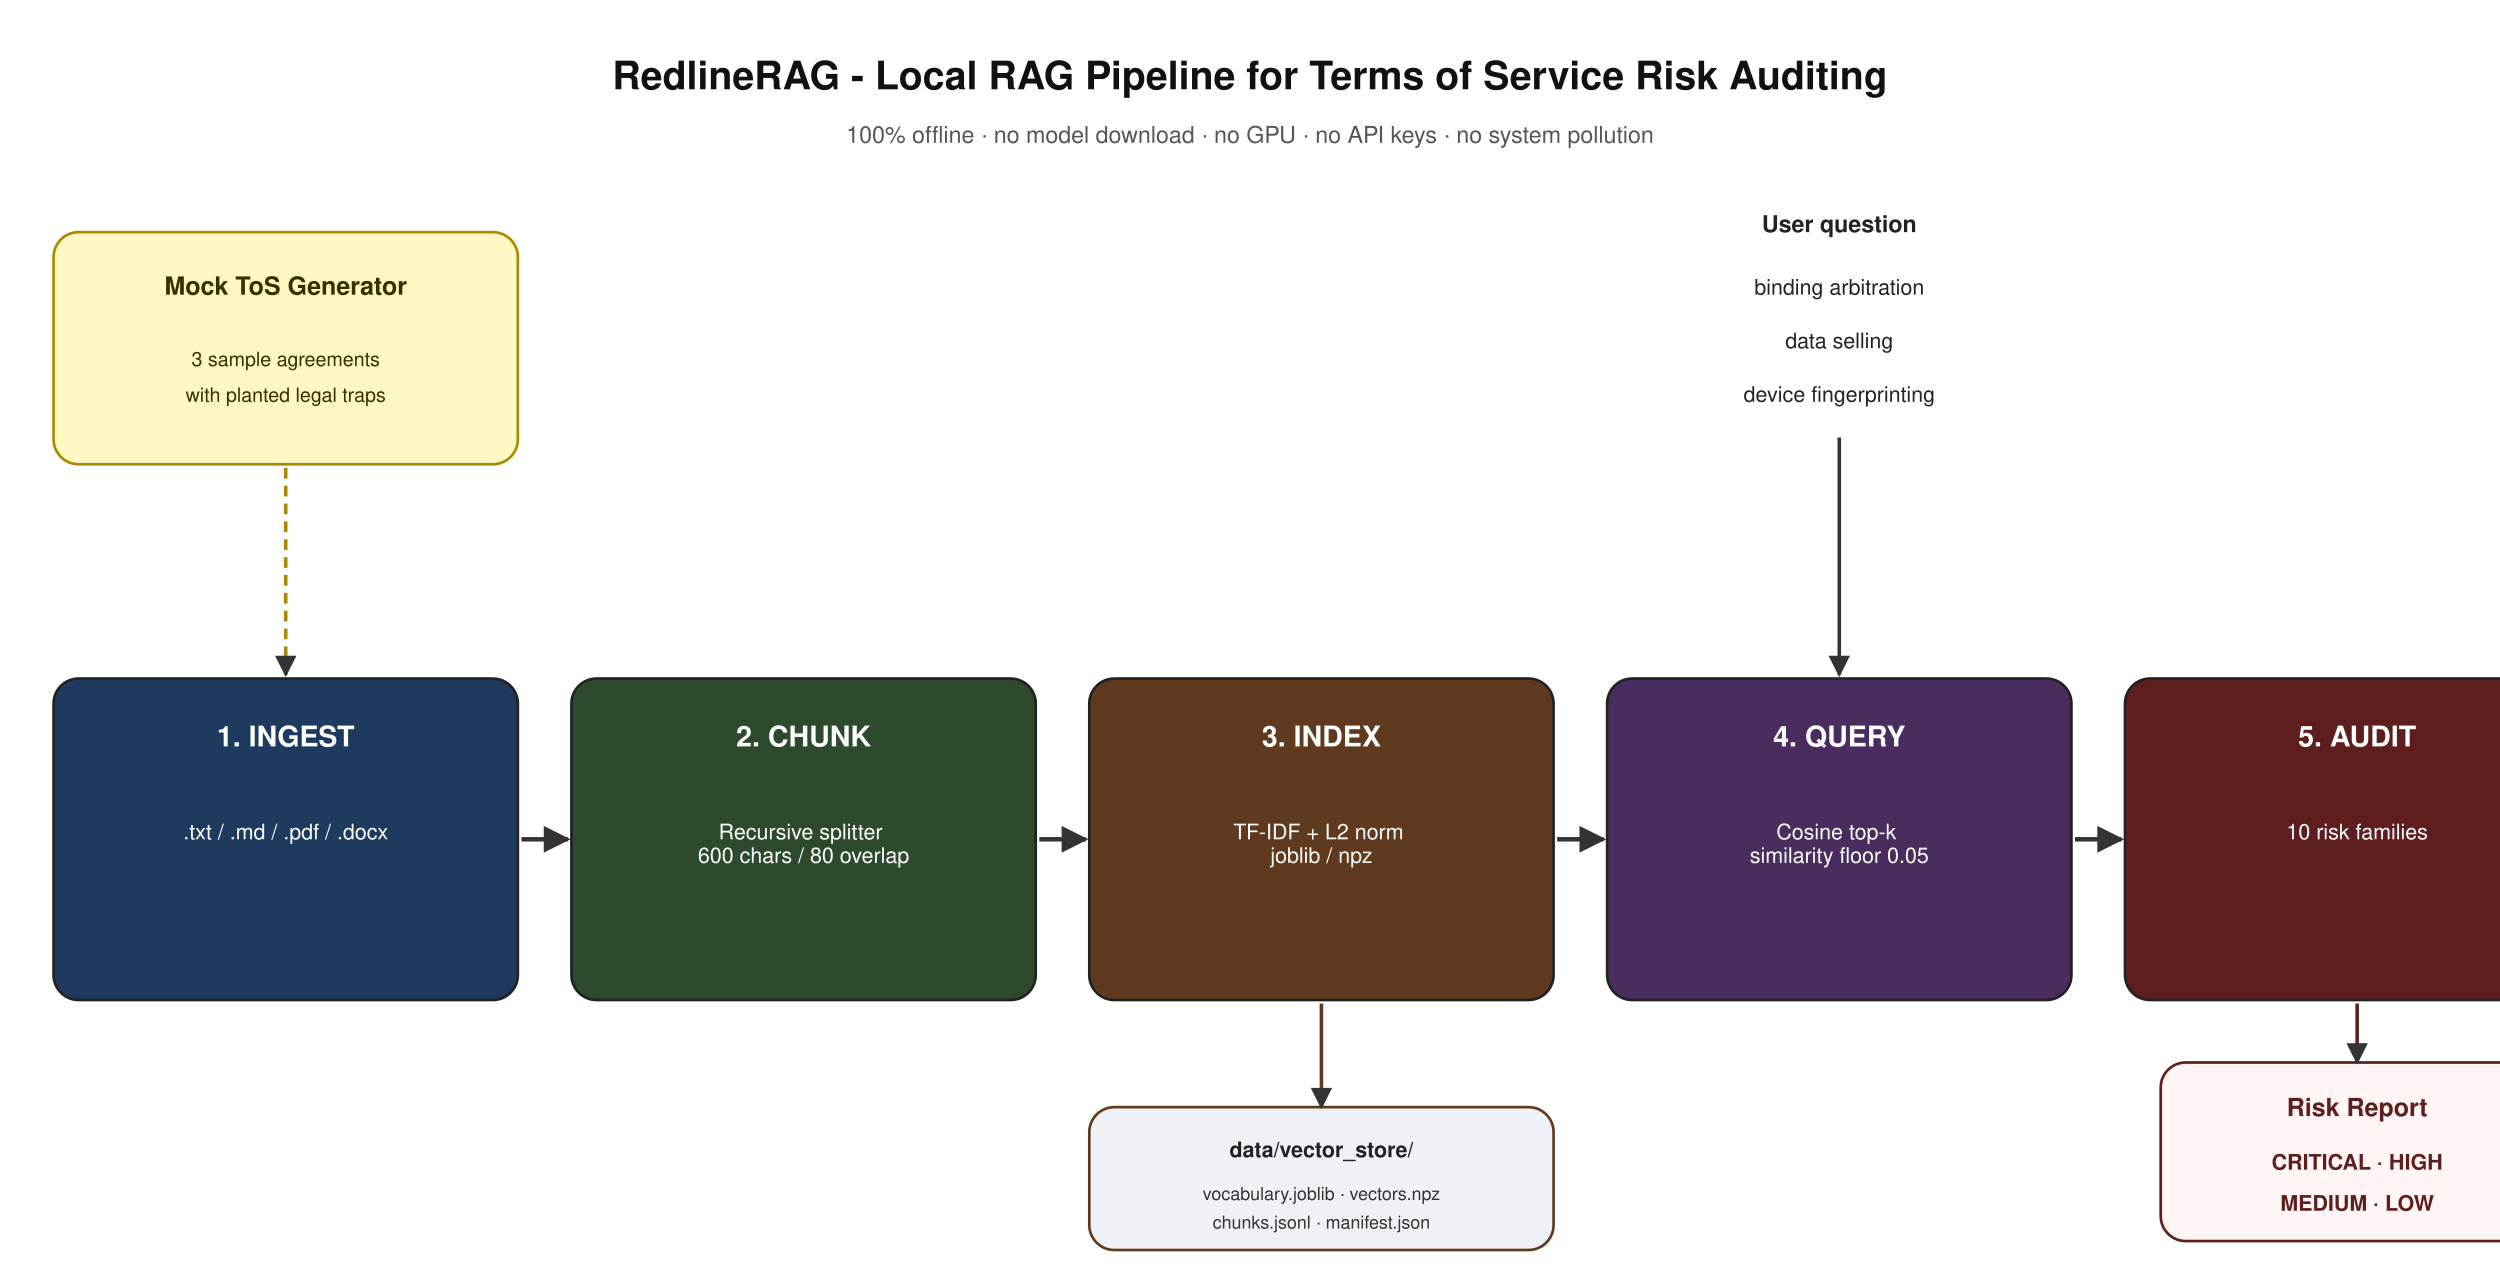
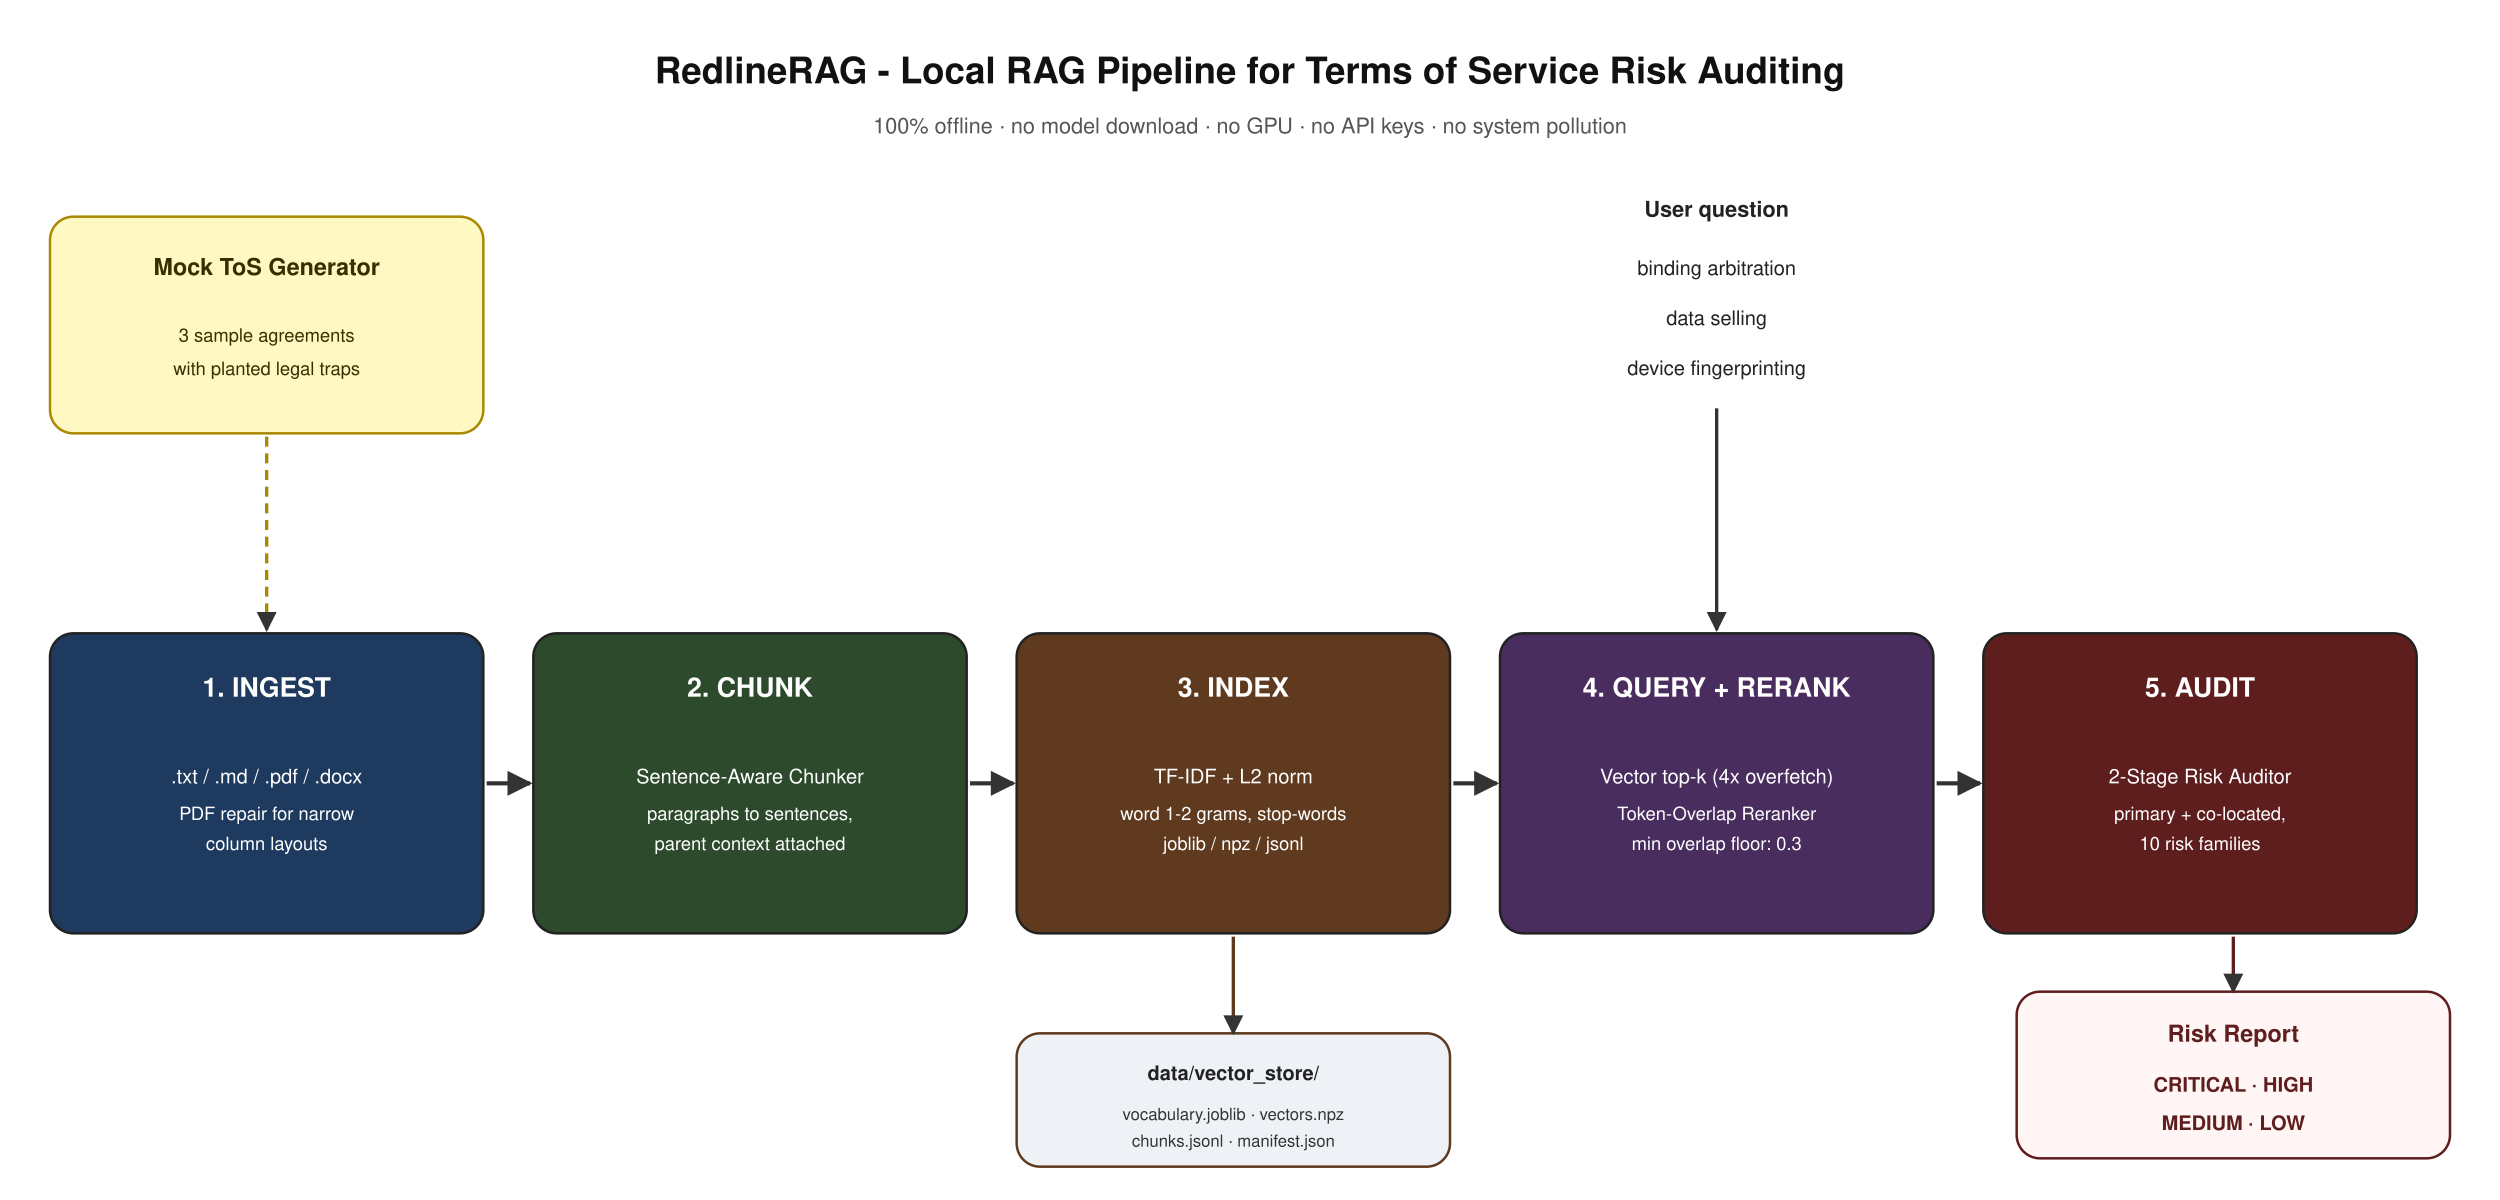
- <svg xmlns="http://www.w3.org/2000/svg" viewBox="0 0 1400 720" width="1400" height="720">
-   <rect x="0" y="0" width="1400" height="720" fill="#ffffff" />
+ <svg xmlns="http://www.w3.org/2000/svg" viewBox="0 0 1500 720" width="1500" height="720">
+   <rect x="0" y="0" width="1500" height="720" fill="#ffffff" />
  <defs>
    <marker id="arrow" viewBox="0 0 10 10" refX="9" refY="5" markerWidth="6" markerHeight="6" orient="auto-start-reverse">
      <path d="M 0 0 L 10 5 L 0 10 z" fill="#333" />
    </marker>
  </defs>
-   <text x="700.0" y="50" text-anchor="middle" font-family="Segoe UI, Helvetica, Arial, sans-serif" font-size="22" font-weight="bold" fill="#111">
+   <text x="750.0" y="50" text-anchor="middle" font-family="Segoe UI, Helvetica, Arial, sans-serif" font-size="22" font-weight="bold" fill="#111">
    <tspan>RedlineRAG - Local RAG Pipeline for Terms of Service Risk Auditing</tspan>
  </text>
-   <text x="700.0" y="80" text-anchor="middle" font-family="Segoe UI, Helvetica, Arial, sans-serif" font-size="13" font-weight="normal" fill="#555">
+   <text x="750.0" y="80" text-anchor="middle" font-family="Segoe UI, Helvetica, Arial, sans-serif" font-size="13" font-weight="normal" fill="#555">
    <tspan>100% offline  ·  no model download  ·  no GPU  ·  no API keys  ·  no system pollution</tspan>
  </text>
  <rect x="30" y="380" width="260" height="180" rx="14" ry="14" fill="#1e3a5f" stroke="#222222" stroke-width="1.5" />
  <text x="160.0" y="418" text-anchor="middle" font-family="Segoe UI, Helvetica, Arial, sans-serif" font-size="16" font-weight="bold" fill="#fff">
    <tspan>1. INGEST</tspan>
  </text>
  <text x="160.0" y="470" text-anchor="middle" font-family="Segoe UI, Helvetica, Arial, sans-serif" font-size="12" font-weight="normal" fill="#fff">
    <tspan>.txt / .md / .pdf / .docx</tspan>
  </text>
+   <text x="160.0" y="492" text-anchor="middle" font-family="Segoe UI, Helvetica, Arial, sans-serif" font-size="11" font-weight="normal" fill="#fff">
+     <tspan>PDF repair for narrow</tspan>
+   </text>
+   <text x="160.0" y="510" text-anchor="middle" font-family="Segoe UI, Helvetica, Arial, sans-serif" font-size="11" font-weight="normal" fill="#fff">
+     <tspan>column layouts</tspan>
+   </text>
  <line x1="292" y1="470.0" x2="318" y2="470.0" stroke="#333" stroke-width="2.5" marker-end="url(#arrow)" />
  <rect x="320" y="380" width="260" height="180" rx="14" ry="14" fill="#2d4a2d" stroke="#222222" stroke-width="1.5" />
  <text x="450.0" y="418" text-anchor="middle" font-family="Segoe UI, Helvetica, Arial, sans-serif" font-size="16" font-weight="bold" fill="#fff">
    <tspan>2. CHUNK</tspan>
  </text>
  <text x="450.0" y="470" text-anchor="middle" font-family="Segoe UI, Helvetica, Arial, sans-serif" font-size="12" font-weight="normal" fill="#fff">
-     <tspan>Recursive splitter</tspan>
-     <tspan x="450.0" dy="1.1em">600 chars / 80 overlap</tspan>
+     <tspan>Sentence-Aware Chunker</tspan>
+   </text>
+   <text x="450.0" y="492" text-anchor="middle" font-family="Segoe UI, Helvetica, Arial, sans-serif" font-size="11" font-weight="normal" fill="#fff">
+     <tspan>paragraphs to sentences,</tspan>
+   </text>
+   <text x="450.0" y="510" text-anchor="middle" font-family="Segoe UI, Helvetica, Arial, sans-serif" font-size="11" font-weight="normal" fill="#fff">
+     <tspan>parent context attached</tspan>
  </text>
  <line x1="582" y1="470.0" x2="608" y2="470.0" stroke="#333" stroke-width="2.5" marker-end="url(#arrow)" />
  <rect x="610" y="380" width="260" height="180" rx="14" ry="14" fill="#5f3a1e" stroke="#222222" stroke-width="1.5" />
  <text x="740.0" y="418" text-anchor="middle" font-family="Segoe UI, Helvetica, Arial, sans-serif" font-size="16" font-weight="bold" fill="#fff">
    <tspan>3. INDEX</tspan>
  </text>
  <text x="740.0" y="470" text-anchor="middle" font-family="Segoe UI, Helvetica, Arial, sans-serif" font-size="12" font-weight="normal" fill="#fff">
    <tspan>TF-IDF + L2 norm</tspan>
-     <tspan x="740.0" dy="1.1em">joblib / npz</tspan>
+   </text>
+   <text x="740.0" y="492" text-anchor="middle" font-family="Segoe UI, Helvetica, Arial, sans-serif" font-size="11" font-weight="normal" fill="#fff">
+     <tspan>word 1-2 grams, stop-words</tspan>
+   </text>
+   <text x="740.0" y="510" text-anchor="middle" font-family="Segoe UI, Helvetica, Arial, sans-serif" font-size="11" font-weight="normal" fill="#fff">
+     <tspan>joblib / npz / jsonl</tspan>
  </text>
  <line x1="872" y1="470.0" x2="898" y2="470.0" stroke="#333" stroke-width="2.5" marker-end="url(#arrow)" />
  <rect x="900" y="380" width="260" height="180" rx="14" ry="14" fill="#4a2d5f" stroke="#222222" stroke-width="1.5" />
  <text x="1030.0" y="418" text-anchor="middle" font-family="Segoe UI, Helvetica, Arial, sans-serif" font-size="16" font-weight="bold" fill="#fff">
-     <tspan>4. QUERY</tspan>
+     <tspan>4. QUERY + RERANK</tspan>
  </text>
  <text x="1030.0" y="470" text-anchor="middle" font-family="Segoe UI, Helvetica, Arial, sans-serif" font-size="12" font-weight="normal" fill="#fff">
-     <tspan>Cosine top-k</tspan>
-     <tspan x="1030.0" dy="1.1em">similarity floor 0.05</tspan>
+     <tspan>Vector top-k (4x overfetch)</tspan>
+   </text>
+   <text x="1030.0" y="492" text-anchor="middle" font-family="Segoe UI, Helvetica, Arial, sans-serif" font-size="11" font-weight="normal" fill="#fff">
+     <tspan>Token-Overlap Reranker</tspan>
+   </text>
+   <text x="1030.0" y="510" text-anchor="middle" font-family="Segoe UI, Helvetica, Arial, sans-serif" font-size="11" font-weight="normal" fill="#fff">
+     <tspan>min overlap floor: 0.3</tspan>
  </text>
  <line x1="1162" y1="470.0" x2="1188" y2="470.0" stroke="#333" stroke-width="2.5" marker-end="url(#arrow)" />
  <rect x="1190" y="380" width="260" height="180" rx="14" ry="14" fill="#5f1e1e" stroke="#222222" stroke-width="1.5" />
  <text x="1320.0" y="418" text-anchor="middle" font-family="Segoe UI, Helvetica, Arial, sans-serif" font-size="16" font-weight="bold" fill="#fff">
    <tspan>5. AUDIT</tspan>
  </text>
  <text x="1320.0" y="470" text-anchor="middle" font-family="Segoe UI, Helvetica, Arial, sans-serif" font-size="12" font-weight="normal" fill="#fff">
+     <tspan>2-Stage Risk Auditor</tspan>
+   </text>
+   <text x="1320.0" y="492" text-anchor="middle" font-family="Segoe UI, Helvetica, Arial, sans-serif" font-size="11" font-weight="normal" fill="#fff">
+     <tspan>primary + co-located,</tspan>
+   </text>
+   <text x="1320.0" y="510" text-anchor="middle" font-family="Segoe UI, Helvetica, Arial, sans-serif" font-size="11" font-weight="normal" fill="#fff">
    <tspan>10 risk families</tspan>
  </text>
  <rect x="30" y="130" width="260" height="130" rx="14" ry="14" fill="#fef9c3" stroke="#aa8800" stroke-width="1.5" />
  <text x="160.0" y="165" text-anchor="middle" font-family="Segoe UI, Helvetica, Arial, sans-serif" font-size="14" font-weight="bold" fill="#3a2e00">
    <tspan>Mock ToS Generator</tspan>
  </text>
  <text x="160.0" y="205" text-anchor="middle" font-family="Segoe UI, Helvetica, Arial, sans-serif" font-size="11" font-weight="normal" fill="#3a2e00">
    <tspan>3 sample agreements</tspan>
  </text>
  <text x="160.0" y="225" text-anchor="middle" font-family="Segoe UI, Helvetica, Arial, sans-serif" font-size="11" font-weight="normal" fill="#3a2e00">
    <tspan>with planted legal traps</tspan>
  </text>
  <line x1="160.0" y1="262" x2="160.0" y2="378" stroke="#aa8800" stroke-width="2.0" stroke-dasharray="6 4" marker-end="url(#arrow)" />
  <text x="1030.0" y="130" text-anchor="middle" font-family="Segoe UI, Helvetica, Arial, sans-serif" font-size="13" font-weight="bold" fill="#222">
    <tspan>User question</tspan>
  </text>
  <text x="1030.0" y="165" text-anchor="middle" font-family="Segoe UI, Helvetica, Arial, sans-serif" font-size="12" font-weight="normal" fill="#222">
    <tspan>binding arbitration</tspan>
  </text>
  <text x="1030.0" y="195" text-anchor="middle" font-family="Segoe UI, Helvetica, Arial, sans-serif" font-size="12" font-weight="normal" fill="#222">
    <tspan>data selling</tspan>
  </text>
  <text x="1030.0" y="225" text-anchor="middle" font-family="Segoe UI, Helvetica, Arial, sans-serif" font-size="12" font-weight="normal" fill="#222">
    <tspan>device fingerprinting</tspan>
  </text>
  <line x1="1030.0" y1="245" x2="1030.0" y2="378" stroke="#333" stroke-width="2.0" marker-end="url(#arrow)" />
-   <rect x="1210.0" y="595" width="220" height="100" rx="14" ry="14" fill="#fff5f5" stroke="#5f1e1e" stroke-width="1.5" />
-   <text x="1320.0" y="625" text-anchor="middle" font-family="Segoe UI, Helvetica, Arial, sans-serif" font-size="14" font-weight="bold" fill="#5f1e1e">
+   <rect x="1210.0" y="595" width="260" height="100" rx="14" ry="14" fill="#fff5f5" stroke="#5f1e1e" stroke-width="1.5" />
+   <text x="1340.0" y="625" text-anchor="middle" font-family="Segoe UI, Helvetica, Arial, sans-serif" font-size="14" font-weight="bold" fill="#5f1e1e">
    <tspan>Risk Report</tspan>
  </text>
-   <text x="1320.0" y="655" text-anchor="middle" font-family="Segoe UI, Helvetica, Arial, sans-serif" font-size="12" font-weight="bold" fill="#5f1e1e">
+   <text x="1340.0" y="655" text-anchor="middle" font-family="Segoe UI, Helvetica, Arial, sans-serif" font-size="12" font-weight="bold" fill="#5f1e1e">
    <tspan>CRITICAL  ·  HIGH</tspan>
  </text>
-   <text x="1320.0" y="678" text-anchor="middle" font-family="Segoe UI, Helvetica, Arial, sans-serif" font-size="12" font-weight="bold" fill="#5f1e1e">
+   <text x="1340.0" y="678" text-anchor="middle" font-family="Segoe UI, Helvetica, Arial, sans-serif" font-size="12" font-weight="bold" fill="#5f1e1e">
    <tspan>MEDIUM  ·  LOW</tspan>
  </text>
-   <line x1="1320.0" y1="562" x2="1320.0" y2="595" stroke="#5f1e1e" stroke-width="2.0" marker-end="url(#arrow)" />
+   <line x1="1340.0" y1="562" x2="1340.0" y2="595" stroke="#5f1e1e" stroke-width="2.0" marker-end="url(#arrow)" />
  <rect x="610.0" y="620" width="260" height="80" rx="14" ry="14" fill="#eef2f7" stroke="#5f3a1e" stroke-width="1.5" />
  <text x="740.0" y="648" text-anchor="middle" font-family="Segoe UI, Helvetica, Arial, sans-serif" font-size="12" font-weight="bold" fill="#222">
    <tspan>data/vector_store/</tspan>
  </text>
  <text x="740.0" y="672" text-anchor="middle" font-family="Segoe UI, Helvetica, Arial, sans-serif" font-size="10" font-weight="normal" fill="#333">
    <tspan>vocabulary.joblib · vectors.npz</tspan>
  </text>
  <text x="740.0" y="688" text-anchor="middle" font-family="Segoe UI, Helvetica, Arial, sans-serif" font-size="10" font-weight="normal" fill="#333">
    <tspan>chunks.jsonl · manifest.json</tspan>
  </text>
  <line x1="740.0" y1="562" x2="740.0" y2="620" stroke="#5f3a1e" stroke-width="2.0" marker-end="url(#arrow)" />
</svg>
